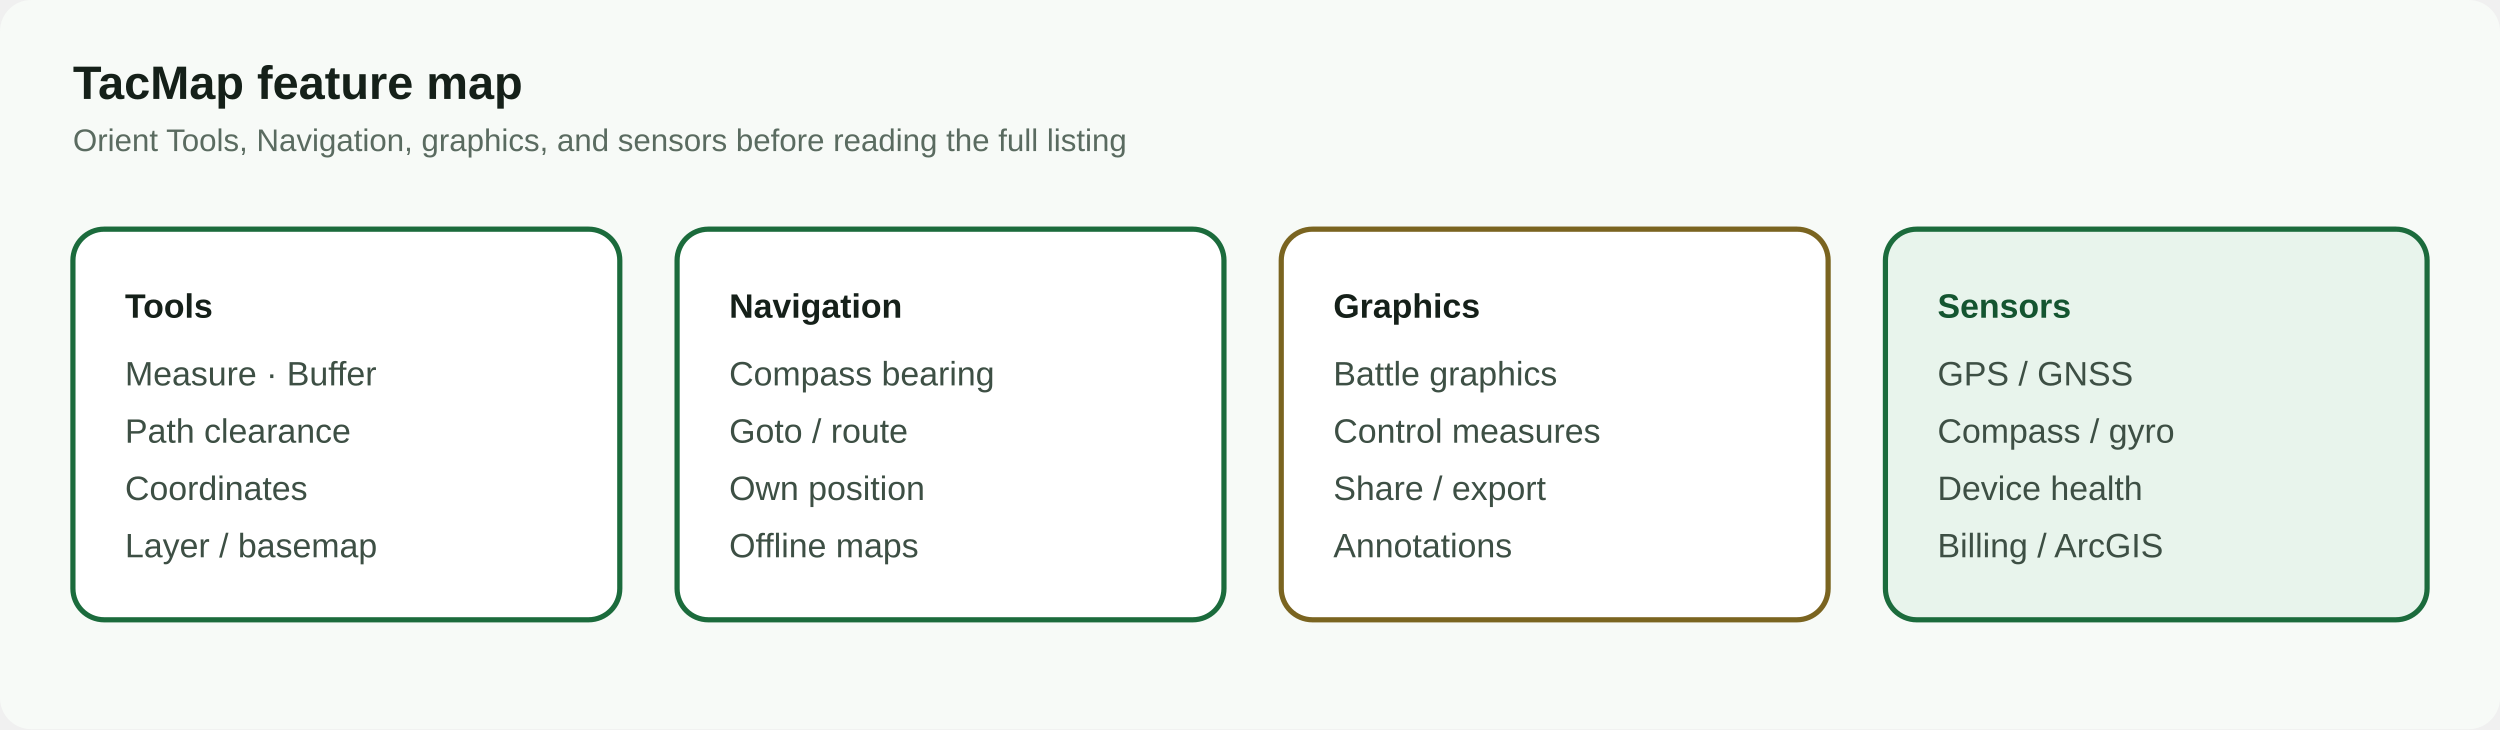
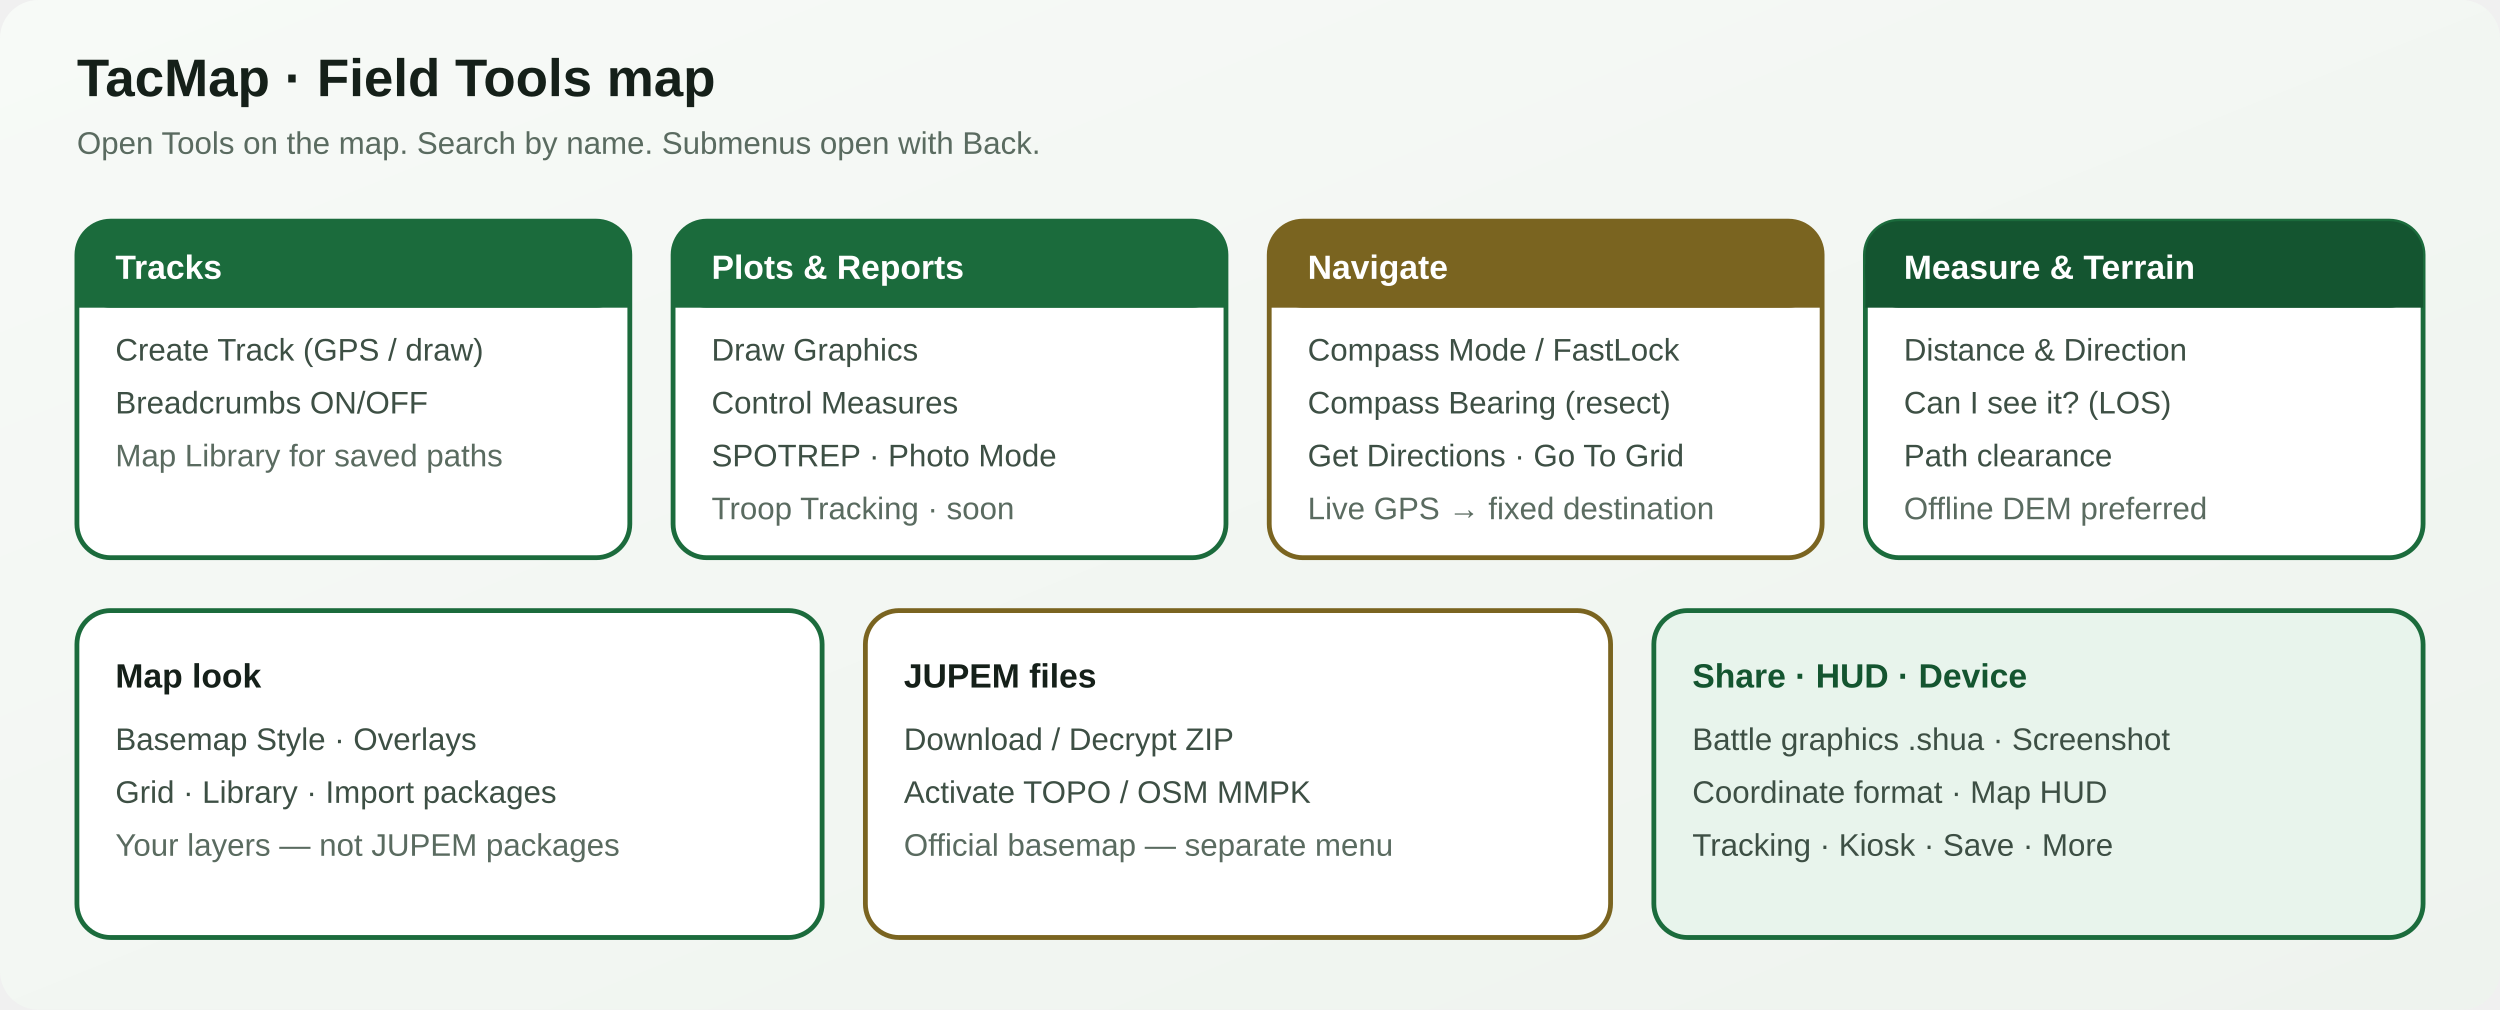
- <svg xmlns="http://www.w3.org/2000/svg" width="960" height="280" viewBox="0 0 960 280" role="img" aria-label="TacMap feature map">
-   <rect width="960" height="280" rx="12" fill="#f7faf7" />
-   <text x="28" y="38" font-family="Segoe UI, Arial, sans-serif" font-size="18" font-weight="700" fill="#152019">TacMap feature map</text>
-   <text x="28" y="58" font-family="Segoe UI, Arial, sans-serif" font-size="12" fill="#5a6b60">Orient Tools, Navigation, graphics, and sensors before reading the full listing</text>
+ <svg xmlns="http://www.w3.org/2000/svg" width="1040" height="420" viewBox="0 0 1040 420" role="img" aria-label="TacMap Tools map for field use">
+   <defs>
+     <linearGradient id="bg" x1="0" y1="0" x2="1" y2="1">
+       <stop offset="0%" stop-color="#f7faf7" />
+       <stop offset="100%" stop-color="#eef3ee" />
+     </linearGradient>
+   </defs>
+   <rect width="1040" height="420" rx="16" fill="url(#bg)" />
+   <text x="32" y="40" font-family="Segoe UI, Arial, sans-serif" font-size="22" font-weight="800" fill="#152019">TacMap · Field Tools map</text>
+   <text x="32" y="64" font-family="Segoe UI, Arial, sans-serif" font-size="13" fill="#5a6b60">Open Tools on the map. Search by name. Submenus open with Back.</text>
  <g font-family="Segoe UI, Arial, sans-serif" font-size="13">
-     <rect x="28" y="88" width="210" height="150" rx="12" fill="#fff" stroke="#1b6b3c" stroke-width="2" />
-     <text x="48" y="122" font-weight="700" fill="#152019">Tools</text>
-     <text x="48" y="148" fill="#3d4f44">Measure · Buffer</text>
-     <text x="48" y="170" fill="#3d4f44">Path clearance</text>
-     <text x="48" y="192" fill="#3d4f44">Coordinates</text>
-     <text x="48" y="214" fill="#3d4f44">Layer / basemap</text>
-     <rect x="260" y="88" width="210" height="150" rx="12" fill="#fff" stroke="#1b6b3c" stroke-width="2" />
-     <text x="280" y="122" font-weight="700" fill="#152019">Navigation</text>
-     <text x="280" y="148" fill="#3d4f44">Compass bearing</text>
-     <text x="280" y="170" fill="#3d4f44">Goto / route</text>
-     <text x="280" y="192" fill="#3d4f44">Own position</text>
-     <text x="280" y="214" fill="#3d4f44">Offline maps</text>
-     <rect x="492" y="88" width="210" height="150" rx="12" fill="#fff" stroke="#7a6420" stroke-width="2" />
-     <text x="512" y="122" font-weight="700" fill="#152019">Graphics</text>
-     <text x="512" y="148" fill="#3d4f44">Battle graphics</text>
-     <text x="512" y="170" fill="#3d4f44">Control measures</text>
-     <text x="512" y="192" fill="#3d4f44">Share / export</text>
-     <text x="512" y="214" fill="#3d4f44">Annotations</text>
-     <rect x="724" y="88" width="208" height="150" rx="12" fill="#e8f4ec" stroke="#1b6b3c" stroke-width="2" />
-     <text x="744" y="122" font-weight="700" fill="#145530">Sensors</text>
-     <text x="744" y="148" fill="#3d4f44">GPS / GNSS</text>
-     <text x="744" y="170" fill="#3d4f44">Compass / gyro</text>
-     <text x="744" y="192" fill="#3d4f44">Device health</text>
-     <text x="744" y="214" fill="#3d4f44">Billing / ArcGIS</text>
+     <rect x="32" y="92" width="230" height="140" rx="14" fill="#fff" stroke="#1b6b3c" stroke-width="2" />
+     <rect x="32" y="92" width="230" height="36" rx="14" fill="#1b6b3c" />
+     <rect x="32" y="110" width="230" height="18" fill="#1b6b3c" />
+     <text x="48" y="116" font-size="14" font-weight="700" fill="#fff">Tracks</text>
+     <text x="48" y="150" fill="#3d4f44">Create Track (GPS / draw)</text>
+     <text x="48" y="172" fill="#3d4f44">Breadcrumbs ON/OFF</text>
+     <text x="48" y="194" fill="#5a6b60">Map Library for saved paths</text>
+     <rect x="280" y="92" width="230" height="140" rx="14" fill="#fff" stroke="#1b6b3c" stroke-width="2" />
+     <rect x="280" y="92" width="230" height="36" rx="14" fill="#1b6b3c" />
+     <rect x="280" y="110" width="230" height="18" fill="#1b6b3c" />
+     <text x="296" y="116" font-size="14" font-weight="700" fill="#fff">Plots &amp; Reports</text>
+     <text x="296" y="150" fill="#3d4f44">Draw Graphics</text>
+     <text x="296" y="172" fill="#3d4f44">Control Measures</text>
+     <text x="296" y="194" fill="#3d4f44">SPOTREP · Photo Mode</text>
+     <text x="296" y="216" fill="#5a6b60">Troop Tracking · soon</text>
+     <rect x="528" y="92" width="230" height="140" rx="14" fill="#fff" stroke="#7a6420" stroke-width="2" />
+     <rect x="528" y="92" width="230" height="36" rx="14" fill="#7a6420" />
+     <rect x="528" y="110" width="230" height="18" fill="#7a6420" />
+     <text x="544" y="116" font-size="14" font-weight="700" fill="#fff">Navigate</text>
+     <text x="544" y="150" fill="#3d4f44">Compass Mode / FastLock</text>
+     <text x="544" y="172" fill="#3d4f44">Compass Bearing (resect)</text>
+     <text x="544" y="194" fill="#3d4f44">Get Directions · Go To Grid</text>
+     <text x="544" y="216" fill="#5a6b60">Live GPS → fixed destination</text>
+     <rect x="776" y="92" width="232" height="140" rx="14" fill="#fff" stroke="#1b6b3c" stroke-width="2" />
+     <rect x="776" y="92" width="232" height="36" rx="14" fill="#145530" />
+     <rect x="776" y="110" width="232" height="18" fill="#145530" />
+     <text x="792" y="116" font-size="14" font-weight="700" fill="#fff">Measure &amp; Terrain</text>
+     <text x="792" y="150" fill="#3d4f44">Distance &amp; Direction</text>
+     <text x="792" y="172" fill="#3d4f44">Can I see it? (LOS)</text>
+     <text x="792" y="194" fill="#3d4f44">Path clearance</text>
+     <text x="792" y="216" fill="#5a6b60">Offline DEM preferred</text>
+   </g>
+   <g font-family="Segoe UI, Arial, sans-serif" font-size="13">
+     <rect x="32" y="254" width="310" height="136" rx="14" fill="#fff" stroke="#1b6b3c" stroke-width="2" />
+     <text x="48" y="286" font-size="14" font-weight="700" fill="#152019">Map look</text>
+     <text x="48" y="312" fill="#3d4f44">Basemap Style · Overlays</text>
+     <text x="48" y="334" fill="#3d4f44">Grid · Library · Import packages</text>
+     <text x="48" y="356" fill="#5a6b60">Your layers — not JUPEM packages</text>
+     <rect x="360" y="254" width="310" height="136" rx="14" fill="#fff" stroke="#7a6420" stroke-width="2" />
+     <text x="376" y="286" font-size="14" font-weight="700" fill="#152019">JUPEM files</text>
+     <text x="376" y="312" fill="#3d4f44">Download / Decrypt ZIP</text>
+     <text x="376" y="334" fill="#3d4f44">Activate TOPO / OSM MMPK</text>
+     <text x="376" y="356" fill="#5a6b60">Official basemap — separate menu</text>
+     <rect x="688" y="254" width="320" height="136" rx="14" fill="#e8f4ec" stroke="#1b6b3c" stroke-width="2" />
+     <text x="704" y="286" font-size="14" font-weight="700" fill="#145530">Share · HUD · Device</text>
+     <text x="704" y="312" fill="#3d4f44">Battle graphics .shua · Screenshot</text>
+     <text x="704" y="334" fill="#3d4f44">Coordinate format · Map HUD</text>
+     <text x="704" y="356" fill="#3d4f44">Tracking · Kiosk · Save · More</text>
  </g>
</svg>
